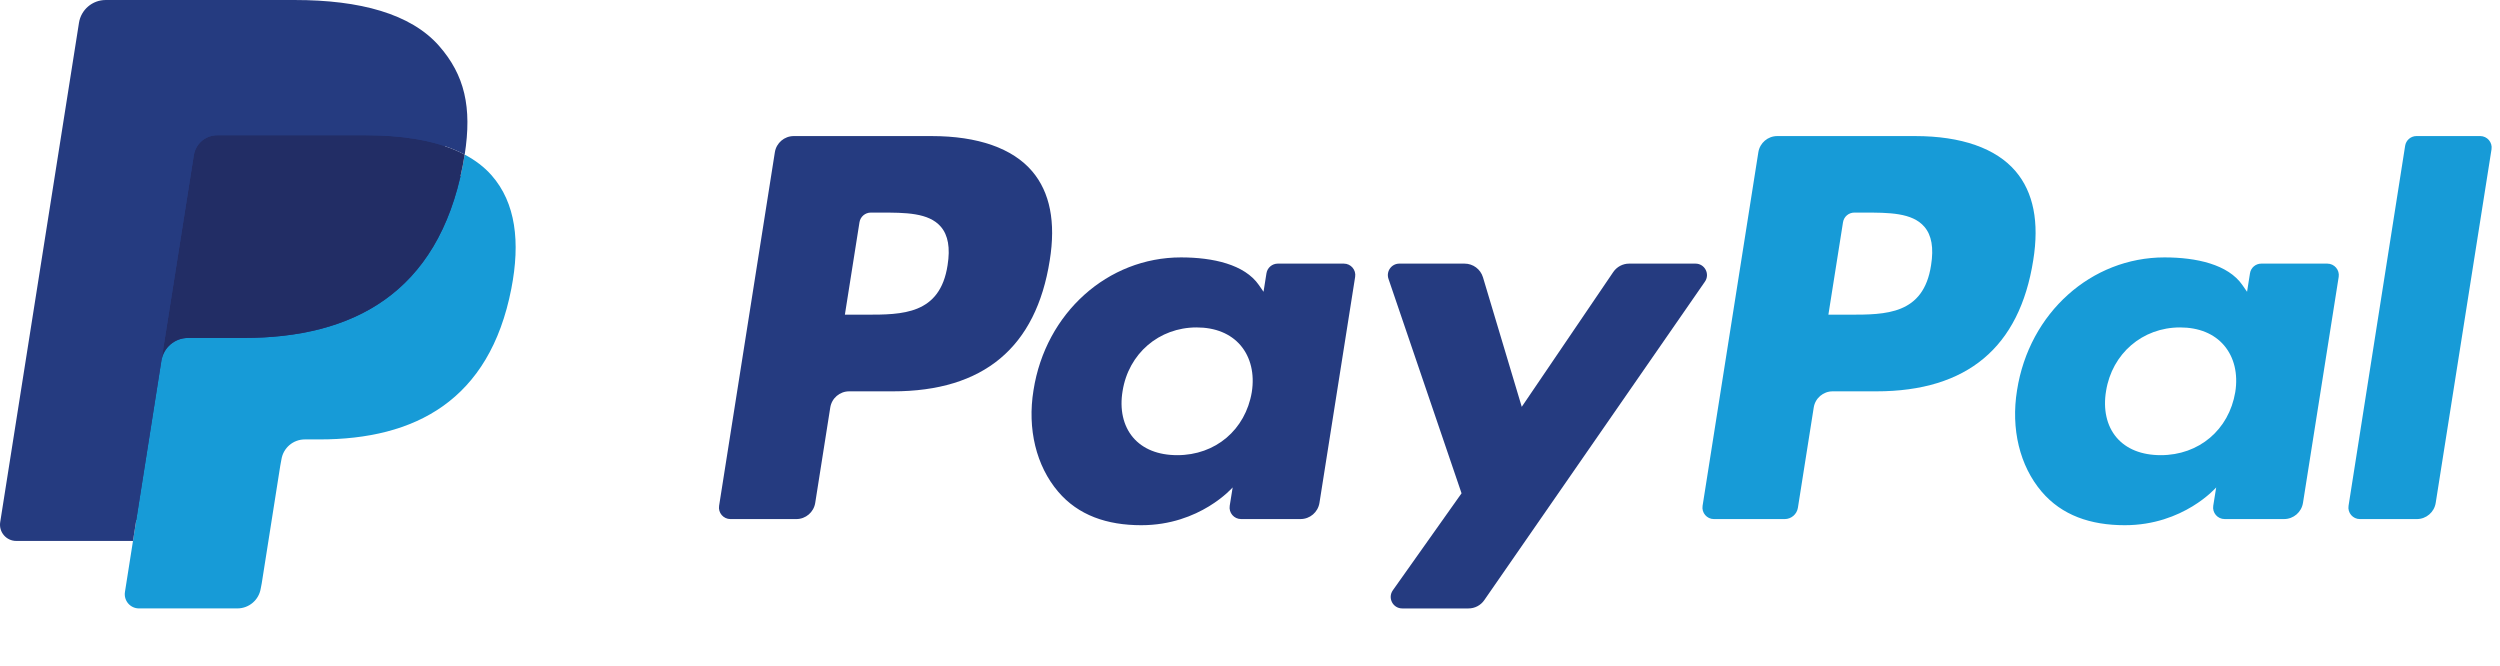
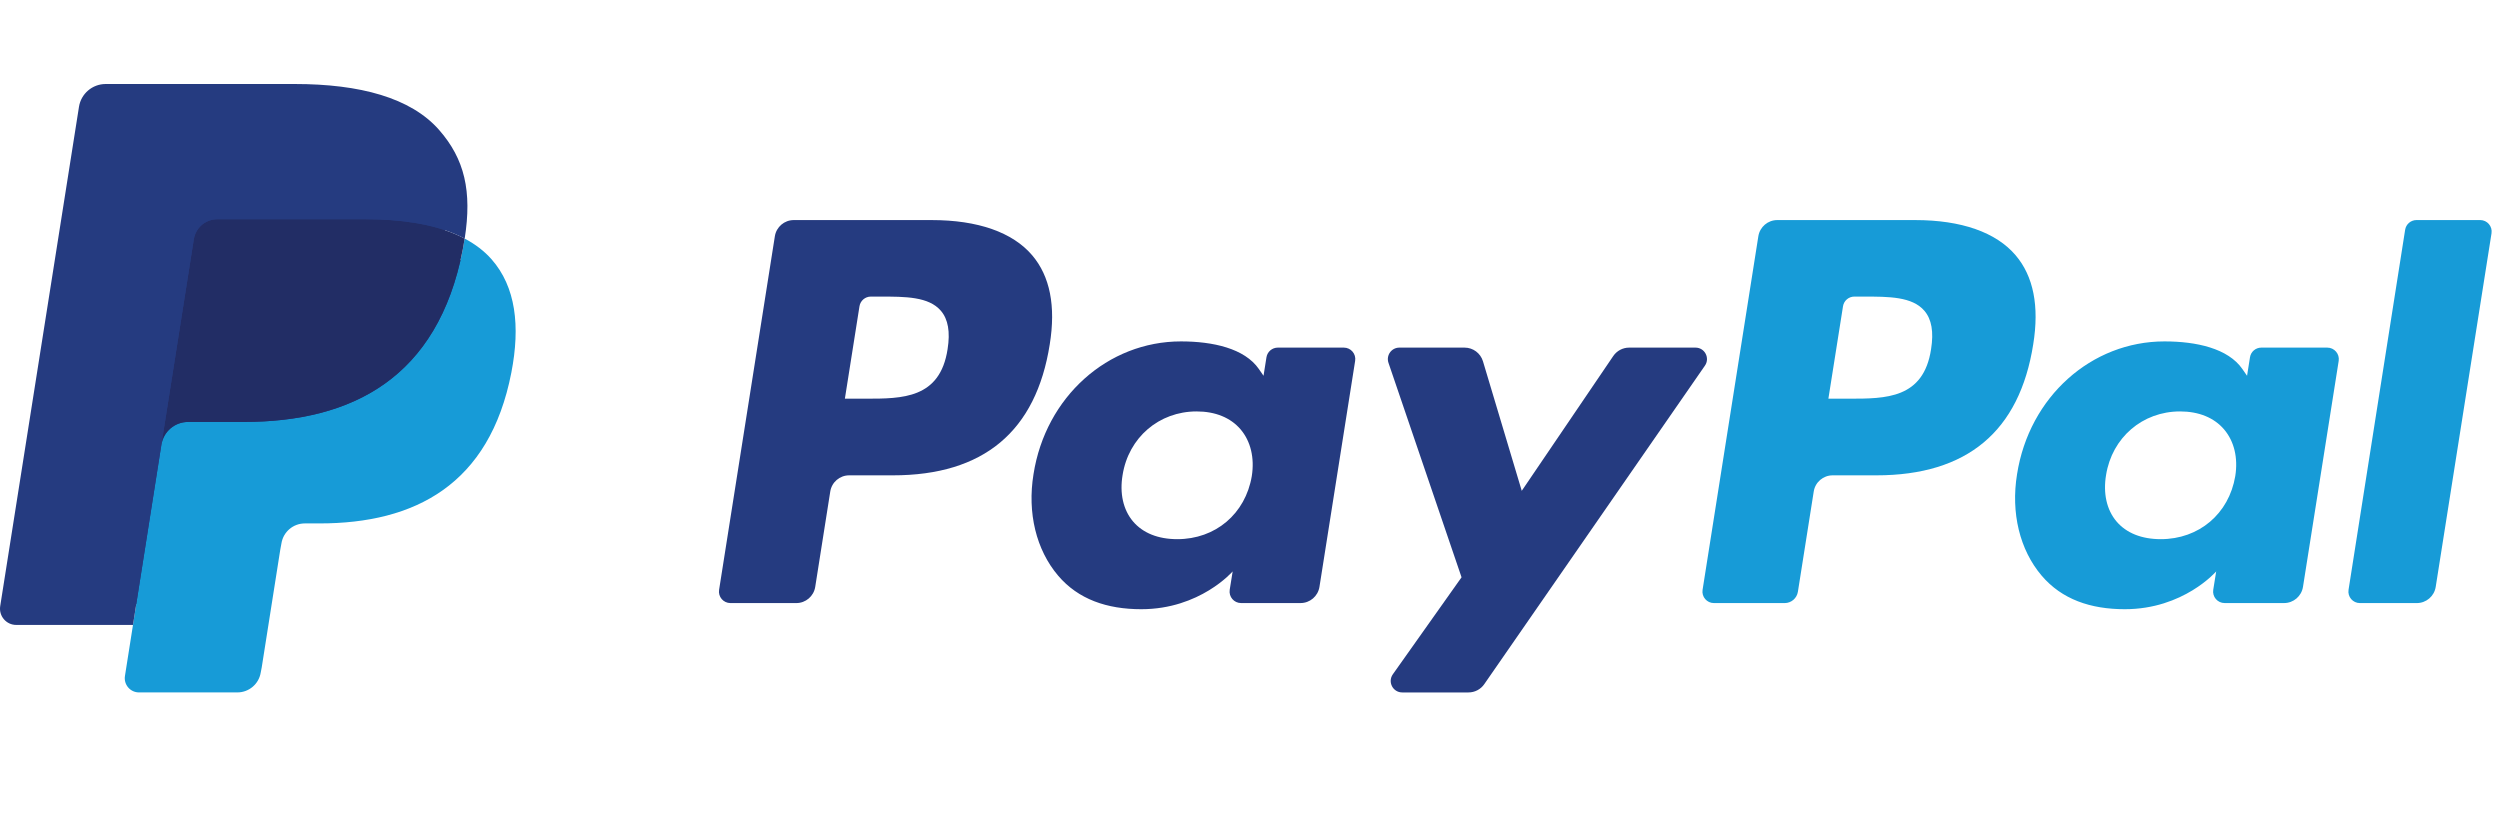
- <svg xmlns="http://www.w3.org/2000/svg" version="1.1" id="Layer_1" x="0px" y="0px" width="75.15" height="20" viewBox="0 0 124 33" enable-background="new 0 0 124 33" xml:space="preserve">
-   <path fill="#253B80" d="M46.211,6.749h-6.839c-0.468,0-0.866,0.34-0.939,0.802l-2.766,17.537c-0.055,0.346,0.213,0.658,0.564,0.658  h3.265c0.468,0,0.866-0.34,0.939-0.803l0.746-4.73c0.072-0.463,0.471-0.803,0.938-0.803h2.165c4.505,0,7.105-2.18,7.784-6.5  c0.306-1.89,0.013-3.375-0.872-4.415C50.224,7.353,48.5,6.749,46.211,6.749z M47,13.154c-0.374,2.454-2.249,2.454-4.062,2.454  h-1.032l0.724-4.583c0.043-0.277,0.283-0.481,0.563-0.481h0.473c1.235,0,2.4,0,3.002,0.704C47.027,11.668,47.137,12.292,47,13.154z" />
-   <path fill="#253B80" d="M66.654,13.075h-3.275c-0.279,0-0.52,0.204-0.563,0.481l-0.145,0.916l-0.229-0.332  c-0.709-1.029-2.29-1.373-3.868-1.373c-3.619,0-6.71,2.741-7.312,6.586c-0.313,1.918,0.132,3.752,1.22,5.031  c0.998,1.176,2.426,1.666,4.125,1.666c2.916,0,4.533-1.875,4.533-1.875l-0.146,0.91c-0.055,0.348,0.213,0.66,0.562,0.66h2.95  c0.469,0,0.865-0.34,0.939-0.803l1.77-11.209C67.271,13.388,67.004,13.075,66.654,13.075z M62.089,19.449  c-0.316,1.871-1.801,3.127-3.695,3.127c-0.951,0-1.711-0.305-2.199-0.883c-0.484-0.574-0.668-1.391-0.514-2.301  c0.295-1.855,1.805-3.152,3.67-3.152c0.93,0,1.686,0.309,2.184,0.892C62.034,17.721,62.232,18.543,62.089,19.449z" />
-   <path fill="#253B80" d="M84.096,13.075h-3.291c-0.314,0-0.609,0.156-0.787,0.417l-4.539,6.686l-1.924-6.425  c-0.121-0.402-0.492-0.678-0.912-0.678h-3.234c-0.393,0-0.666,0.384-0.541,0.754l3.625,10.638l-3.408,4.811  c-0.268,0.379,0.002,0.9,0.465,0.9h3.287c0.312,0,0.604-0.152,0.781-0.408L84.564,13.97C84.826,13.592,84.557,13.075,84.096,13.075z  " />
-   <path fill="#179BD7" d="M94.992,6.749h-6.84c-0.467,0-0.865,0.34-0.938,0.802l-2.766,17.537c-0.055,0.346,0.213,0.658,0.562,0.658  h3.51c0.326,0,0.605-0.238,0.656-0.562l0.785-4.971c0.072-0.463,0.471-0.803,0.938-0.803h2.164c4.506,0,7.105-2.18,7.785-6.5  c0.307-1.89,0.012-3.375-0.873-4.415C99.004,7.353,97.281,6.749,94.992,6.749z M95.781,13.154c-0.373,2.454-2.248,2.454-4.062,2.454  h-1.031l0.725-4.583c0.043-0.277,0.281-0.481,0.562-0.481h0.473c1.234,0,2.4,0,3.002,0.704  C95.809,11.668,95.918,12.292,95.781,13.154z" />
-   <path fill="#179BD7" d="M115.434,13.075h-3.273c-0.281,0-0.52,0.204-0.562,0.481l-0.145,0.916l-0.23-0.332  c-0.709-1.029-2.289-1.373-3.867-1.373c-3.619,0-6.709,2.741-7.311,6.586c-0.312,1.918,0.131,3.752,1.219,5.031  c1,1.176,2.426,1.666,4.125,1.666c2.916,0,4.533-1.875,4.533-1.875l-0.146,0.91c-0.055,0.348,0.213,0.66,0.564,0.66h2.949  c0.467,0,0.865-0.34,0.938-0.803l1.771-11.209C116.053,13.388,115.785,13.075,115.434,13.075z M110.869,19.449  c-0.314,1.871-1.801,3.127-3.695,3.127c-0.949,0-1.711-0.305-2.199-0.883c-0.484-0.574-0.666-1.391-0.514-2.301  c0.297-1.855,1.805-3.152,3.67-3.152c0.93,0,1.686,0.309,2.184,0.892C110.816,17.721,111.014,18.543,110.869,19.449z" />
-   <path fill="#179BD7" d="M119.295,7.23l-2.807,17.858c-0.055,0.346,0.213,0.658,0.562,0.658h2.822c0.469,0,0.867-0.34,0.939-0.803  l2.768-17.536c0.055-0.346-0.213-0.659-0.562-0.659h-3.16C119.578,6.749,119.338,6.953,119.295,7.23z" />
-   <path fill="#253B80" d="M7.266,29.154l0.523-3.322l-1.165-0.027H1.061L4.927,1.292C4.939,1.218,4.978,1.149,5.035,1.1  c0.057-0.049,0.13-0.076,0.206-0.076h9.38c3.114,0,5.263,0.648,6.385,1.927c0.526,0.6,0.861,1.227,1.023,1.917  c0.17,0.724,0.173,1.589,0.007,2.644l-0.012,0.077v0.676l0.526,0.298c0.443,0.235,0.795,0.504,1.065,0.812  c0.45,0.513,0.741,1.165,0.864,1.938c0.127,0.795,0.085,1.741-0.123,2.812c-0.24,1.232-0.628,2.305-1.152,3.183  c-0.482,0.809-1.096,1.48-1.825,2c-0.696,0.494-1.523,0.869-2.458,1.109c-0.906,0.236-1.939,0.355-3.072,0.355h-0.73  c-0.522,0-1.029,0.188-1.427,0.525c-0.399,0.344-0.663,0.814-0.744,1.328l-0.055,0.299l-0.924,5.855l-0.042,0.215  c-0.011,0.068-0.03,0.102-0.058,0.125c-0.025,0.021-0.061,0.035-0.096,0.035H7.266z" />
-   <path fill="#179BD7" d="M23.048,7.667L23.048,7.667L23.048,7.667c-0.028,0.179-0.06,0.362-0.096,0.55  c-1.237,6.351-5.469,8.545-10.874,8.545H9.326c-0.661,0-1.218,0.48-1.321,1.132l0,0l0,0L6.596,26.83l-0.399,2.533  c-0.067,0.428,0.263,0.814,0.695,0.814h4.881c0.578,0,1.069-0.42,1.16-0.99l0.048-0.248l0.919-5.832l0.059-0.32  c0.09-0.572,0.582-0.992,1.16-0.992h0.73c4.729,0,8.431-1.92,9.513-7.476c0.452-2.321,0.218-4.259-0.978-5.622  C24.022,8.286,23.573,7.945,23.048,7.667z" />
-   <path fill="#222D65" d="M21.754,7.151c-0.189-0.055-0.384-0.105-0.584-0.15c-0.201-0.044-0.407-0.083-0.619-0.117  c-0.742-0.12-1.555-0.177-2.426-0.177h-7.352c-0.181,0-0.353,0.041-0.507,0.115C9.927,6.985,9.675,7.306,9.614,7.699L8.05,17.605  l-0.045,0.289c0.103-0.652,0.66-1.132,1.321-1.132h2.752c5.405,0,9.637-2.195,10.874-8.545c0.037-0.188,0.068-0.371,0.096-0.55  c-0.313-0.166-0.652-0.308-1.017-0.429C21.941,7.208,21.848,7.179,21.754,7.151z" />
-   <path fill="#253B80" d="M9.614,7.699c0.061-0.393,0.313-0.714,0.652-0.876c0.155-0.074,0.326-0.115,0.507-0.115h7.352  c0.871,0,1.684,0.057,2.426,0.177c0.212,0.034,0.418,0.073,0.619,0.117c0.2,0.045,0.395,0.095,0.584,0.15  c0.094,0.028,0.187,0.057,0.278,0.086c0.365,0.121,0.704,0.264,1.017,0.429c0.368-2.347-0.003-3.945-1.272-5.392  C20.378,0.682,17.853,0,14.622,0h-9.38c-0.66,0-1.223,0.48-1.325,1.133L0.01,25.898c-0.077,0.49,0.301,0.932,0.795,0.932h5.791  l1.454-9.225L9.614,7.699z" />
+ <svg xmlns="http://www.w3.org/2000/svg" version="1.1" id="Layer_1" x="0px" y="0px" width="120" height="40" viewBox="0 0 124 33" preserveAspectRatio="xMidYMid meet" enable-background="new 0 0 124 33" xml:space="preserve">
+   <path fill="#253B80" d="M46.211,6.749h-6.839c-0.468,0-0.866,0.34-0.939,0.802l-2.766,17.537c-0.055,0.346,0.213,0.658,0.564,0.658     h3.265c0.468,0,0.866-0.34,0.939-0.803l0.746-4.73c0.072-0.463,0.471-0.803,0.938-0.803h2.165c4.505,0,7.105-2.18,7.784-6.5     c0.306-1.89,0.013-3.375-0.872-4.415C50.224,7.353,48.5,6.749,46.211,6.749z M47,13.154c-0.374,2.454-2.249,2.454-4.062,2.454     h-1.032l0.724-4.583c0.043-0.277,0.283-0.481,0.563-0.481h0.473c1.235,0,2.4,0,3.002,0.704C47.027,11.668,47.137,12.292,47,13.154z" />
+   <path fill="#253B80" d="M66.654,13.075h-3.275c-0.279,0-0.52,0.204-0.563,0.481l-0.145,0.916l-0.229-0.332     c-0.709-1.029-2.29-1.373-3.868-1.373c-3.619,0-6.71,2.741-7.312,6.586c-0.313,1.918,0.132,3.752,1.22,5.031     c0.998,1.176,2.426,1.666,4.125,1.666c2.916,0,4.533-1.875,4.533-1.875l-0.146,0.91c-0.055,0.348,0.213,0.66,0.562,0.66h2.95     c0.469,0,0.865-0.34,0.939-0.803l1.77-11.209C67.271,13.388,67.004,13.075,66.654,13.075z M62.089,19.449     c-0.316,1.871-1.801,3.127-3.695,3.127c-0.951,0-1.711-0.305-2.199-0.883c-0.484-0.574-0.668-1.391-0.514-2.301     c0.295-1.855,1.805-3.152,3.67-3.152c0.93,0,1.686,0.309,2.184,0.892C62.034,17.721,62.232,18.543,62.089,19.449z" />
+   <path fill="#253B80" d="M84.096,13.075h-3.291c-0.314,0-0.609,0.156-0.787,0.417l-4.539,6.686l-1.924-6.425     c-0.121-0.402-0.492-0.678-0.912-0.678h-3.234c-0.393,0-0.666,0.384-0.541,0.754l3.625,10.638l-3.408,4.811     c-0.268,0.379,0.002,0.9,0.465,0.9h3.287c0.312,0,0.604-0.152,0.781-0.408L84.564,13.97C84.826,13.592,84.557,13.075,84.096,13.075z     " />
+   <path fill="#179BD7" d="M94.992,6.749h-6.84c-0.467,0-0.865,0.34-0.938,0.802l-2.766,17.537c-0.055,0.346,0.213,0.658,0.562,0.658     h3.51c0.326,0,0.605-0.238,0.656-0.562l0.785-4.971c0.072-0.463,0.471-0.803,0.938-0.803h2.164c4.506,0,7.105-2.18,7.785-6.5     c0.307-1.89,0.012-3.375-0.873-4.415C99.004,7.353,97.281,6.749,94.992,6.749z M95.781,13.154c-0.373,2.454-2.248,2.454-4.062,2.454     h-1.031l0.725-4.583c0.043-0.277,0.281-0.481,0.562-0.481h0.473c1.234,0,2.4,0,3.002,0.704     C95.809,11.668,95.918,12.292,95.781,13.154z" />
+   <path fill="#179BD7" d="M115.434,13.075h-3.273c-0.281,0-0.52,0.204-0.562,0.481l-0.145,0.916l-0.23-0.332     c-0.709-1.029-2.289-1.373-3.867-1.373c-3.619,0-6.709,2.741-7.311,6.586c-0.312,1.918,0.131,3.752,1.219,5.031     c1,1.176,2.426,1.666,4.125,1.666c2.916,0,4.533-1.875,4.533-1.875l-0.146,0.91c-0.055,0.348,0.213,0.66,0.564,0.66h2.949     c0.467,0,0.865-0.34,0.938-0.803l1.771-11.209C116.053,13.388,115.785,13.075,115.434,13.075z M110.869,19.449     c-0.314,1.871-1.801,3.127-3.695,3.127c-0.949,0-1.711-0.305-2.199-0.883c-0.484-0.574-0.666-1.391-0.514-2.301     c0.297-1.855,1.805-3.152,3.67-3.152c0.93,0,1.686,0.309,2.184,0.892C110.816,17.721,111.014,18.543,110.869,19.449z" />
+   <path fill="#179BD7" d="M119.295,7.23l-2.807,17.858c-0.055,0.346,0.213,0.658,0.562,0.658h2.822c0.469,0,0.867-0.34,0.939-0.803     l2.768-17.536c0.055-0.346-0.213-0.659-0.562-0.659h-3.16C119.578,6.749,119.338,6.953,119.295,7.23z" />
+   <path fill="#253B80" d="M7.266,29.154l0.523-3.322l-1.165-0.027H1.061L4.927,1.292C4.939,1.218,4.978,1.149,5.035,1.1     c0.057-0.049,0.13-0.076,0.206-0.076h9.38c3.114,0,5.263,0.648,6.385,1.927c0.526,0.6,0.861,1.227,1.023,1.917     c0.17,0.724,0.173,1.589,0.007,2.644l-0.012,0.077v0.676l0.526,0.298c0.443,0.235,0.795,0.504,1.065,0.812     c0.45,0.513,0.741,1.165,0.864,1.938c0.127,0.795,0.085,1.741-0.123,2.812c-0.24,1.232-0.628,2.305-1.152,3.183     c-0.482,0.809-1.096,1.48-1.825,2c-0.696,0.494-1.523,0.869-2.458,1.109c-0.906,0.236-1.939,0.355-3.072,0.355h-0.73     c-0.522,0-1.029,0.188-1.427,0.525c-0.399,0.344-0.663,0.814-0.744,1.328l-0.055,0.299l-0.924,5.855l-0.042,0.215     c-0.011,0.068-0.03,0.102-0.058,0.125c-0.025,0.021-0.061,0.035-0.096,0.035H7.266z" />
+   <path fill="#179BD7" d="M23.048,7.667L23.048,7.667L23.048,7.667c-0.028,0.179-0.06,0.362-0.096,0.55     c-1.237,6.351-5.469,8.545-10.874,8.545H9.326c-0.661,0-1.218,0.48-1.321,1.132l0,0l0,0L6.596,26.83l-0.399,2.533     c-0.067,0.428,0.263,0.814,0.695,0.814h4.881c0.578,0,1.069-0.42,1.16-0.99l0.048-0.248l0.919-5.832l0.059-0.32     c0.09-0.572,0.582-0.992,1.16-0.992h0.73c4.729,0,8.431-1.92,9.513-7.476c0.452-2.321,0.218-4.259-0.978-5.622     C24.022,8.286,23.573,7.945,23.048,7.667z" />
+   <path fill="#222D65" d="M21.754,7.151c-0.189-0.055-0.384-0.105-0.584-0.15c-0.201-0.044-0.407-0.083-0.619-0.117     c-0.742-0.12-1.555-0.177-2.426-0.177h-7.352c-0.181,0-0.353,0.041-0.507,0.115C9.927,6.985,9.675,7.306,9.614,7.699L8.05,17.605     l-0.045,0.289c0.103-0.652,0.66-1.132,1.321-1.132h2.752c5.405,0,9.637-2.195,10.874-8.545c0.037-0.188,0.068-0.371,0.096-0.55     c-0.313-0.166-0.652-0.308-1.017-0.429C21.941,7.208,21.848,7.179,21.754,7.151z" />
+   <path fill="#253B80" d="M9.614,7.699c0.061-0.393,0.313-0.714,0.652-0.876c0.155-0.074,0.326-0.115,0.507-0.115h7.352     c0.871,0,1.684,0.057,2.426,0.177c0.212,0.034,0.418,0.073,0.619,0.117c0.2,0.045,0.395,0.095,0.584,0.15     c0.094,0.028,0.187,0.057,0.278,0.086c0.365,0.121,0.704,0.264,1.017,0.429c0.368-2.347-0.003-3.945-1.272-5.392     C20.378,0.682,17.853,0,14.622,0h-9.38c-0.66,0-1.223,0.48-1.325,1.133L0.01,25.898c-0.077,0.49,0.301,0.932,0.795,0.932h5.791     l1.454-9.225L9.614,7.699z" />
</svg>
